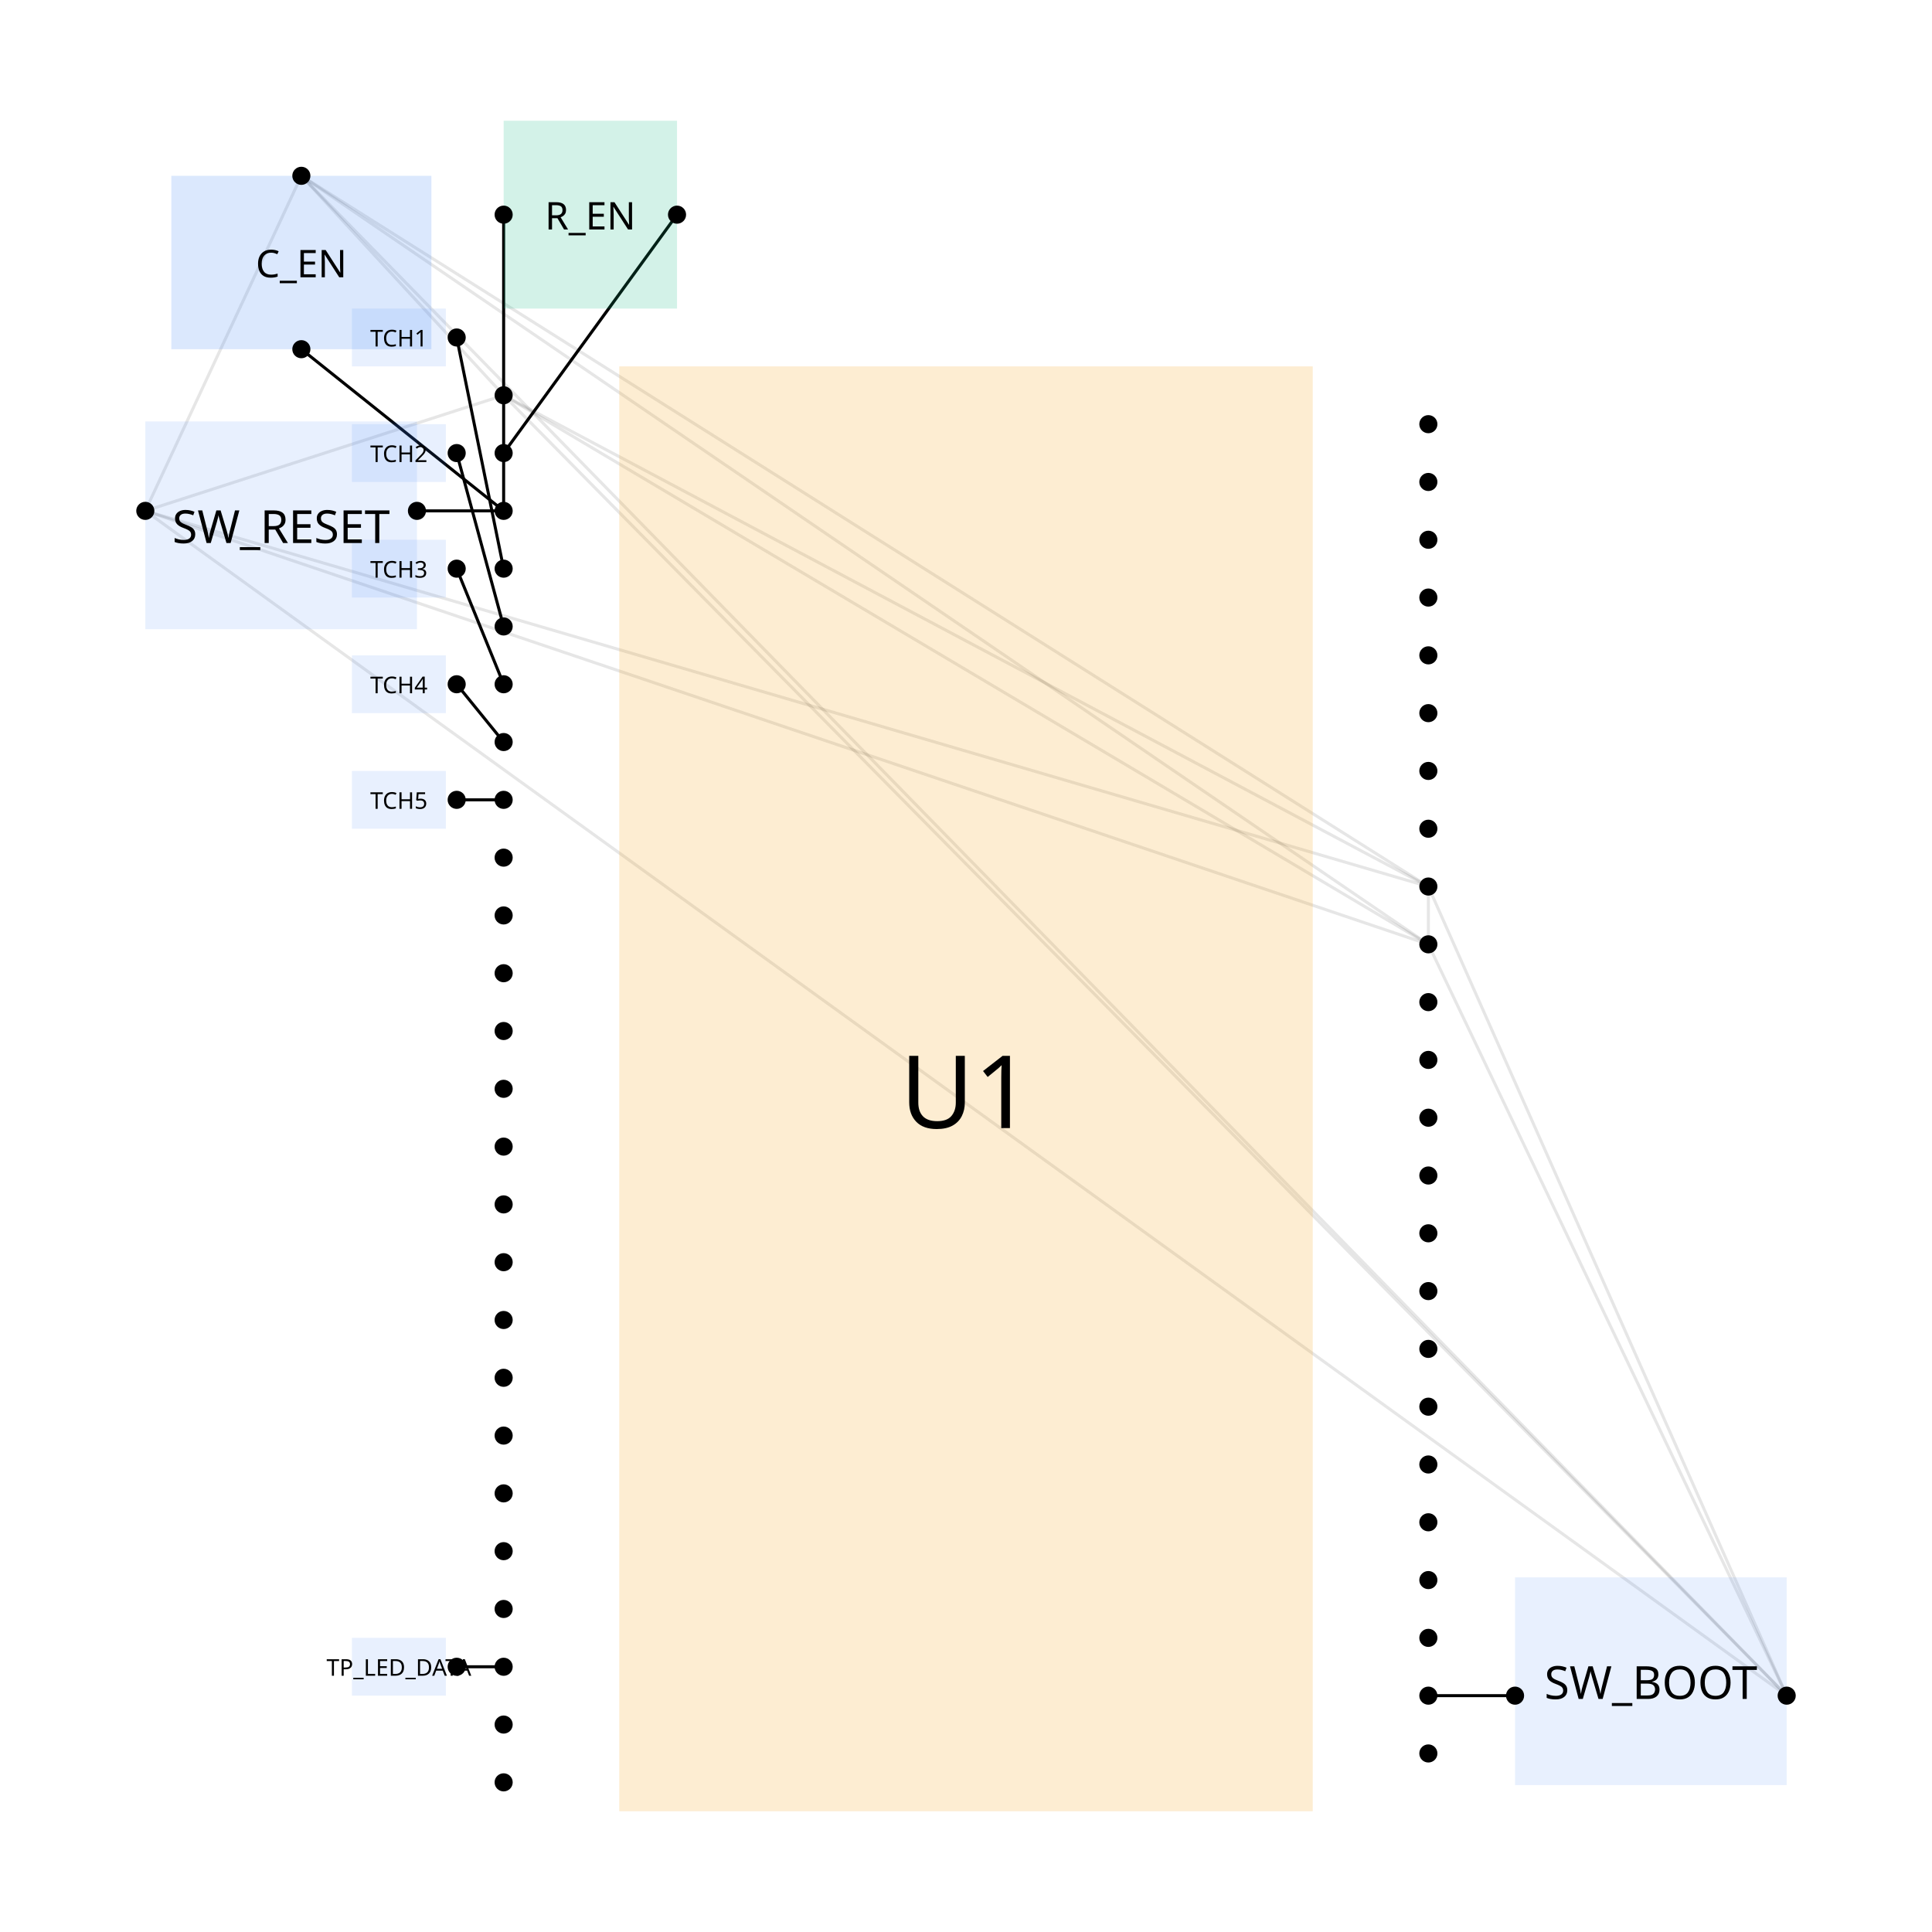
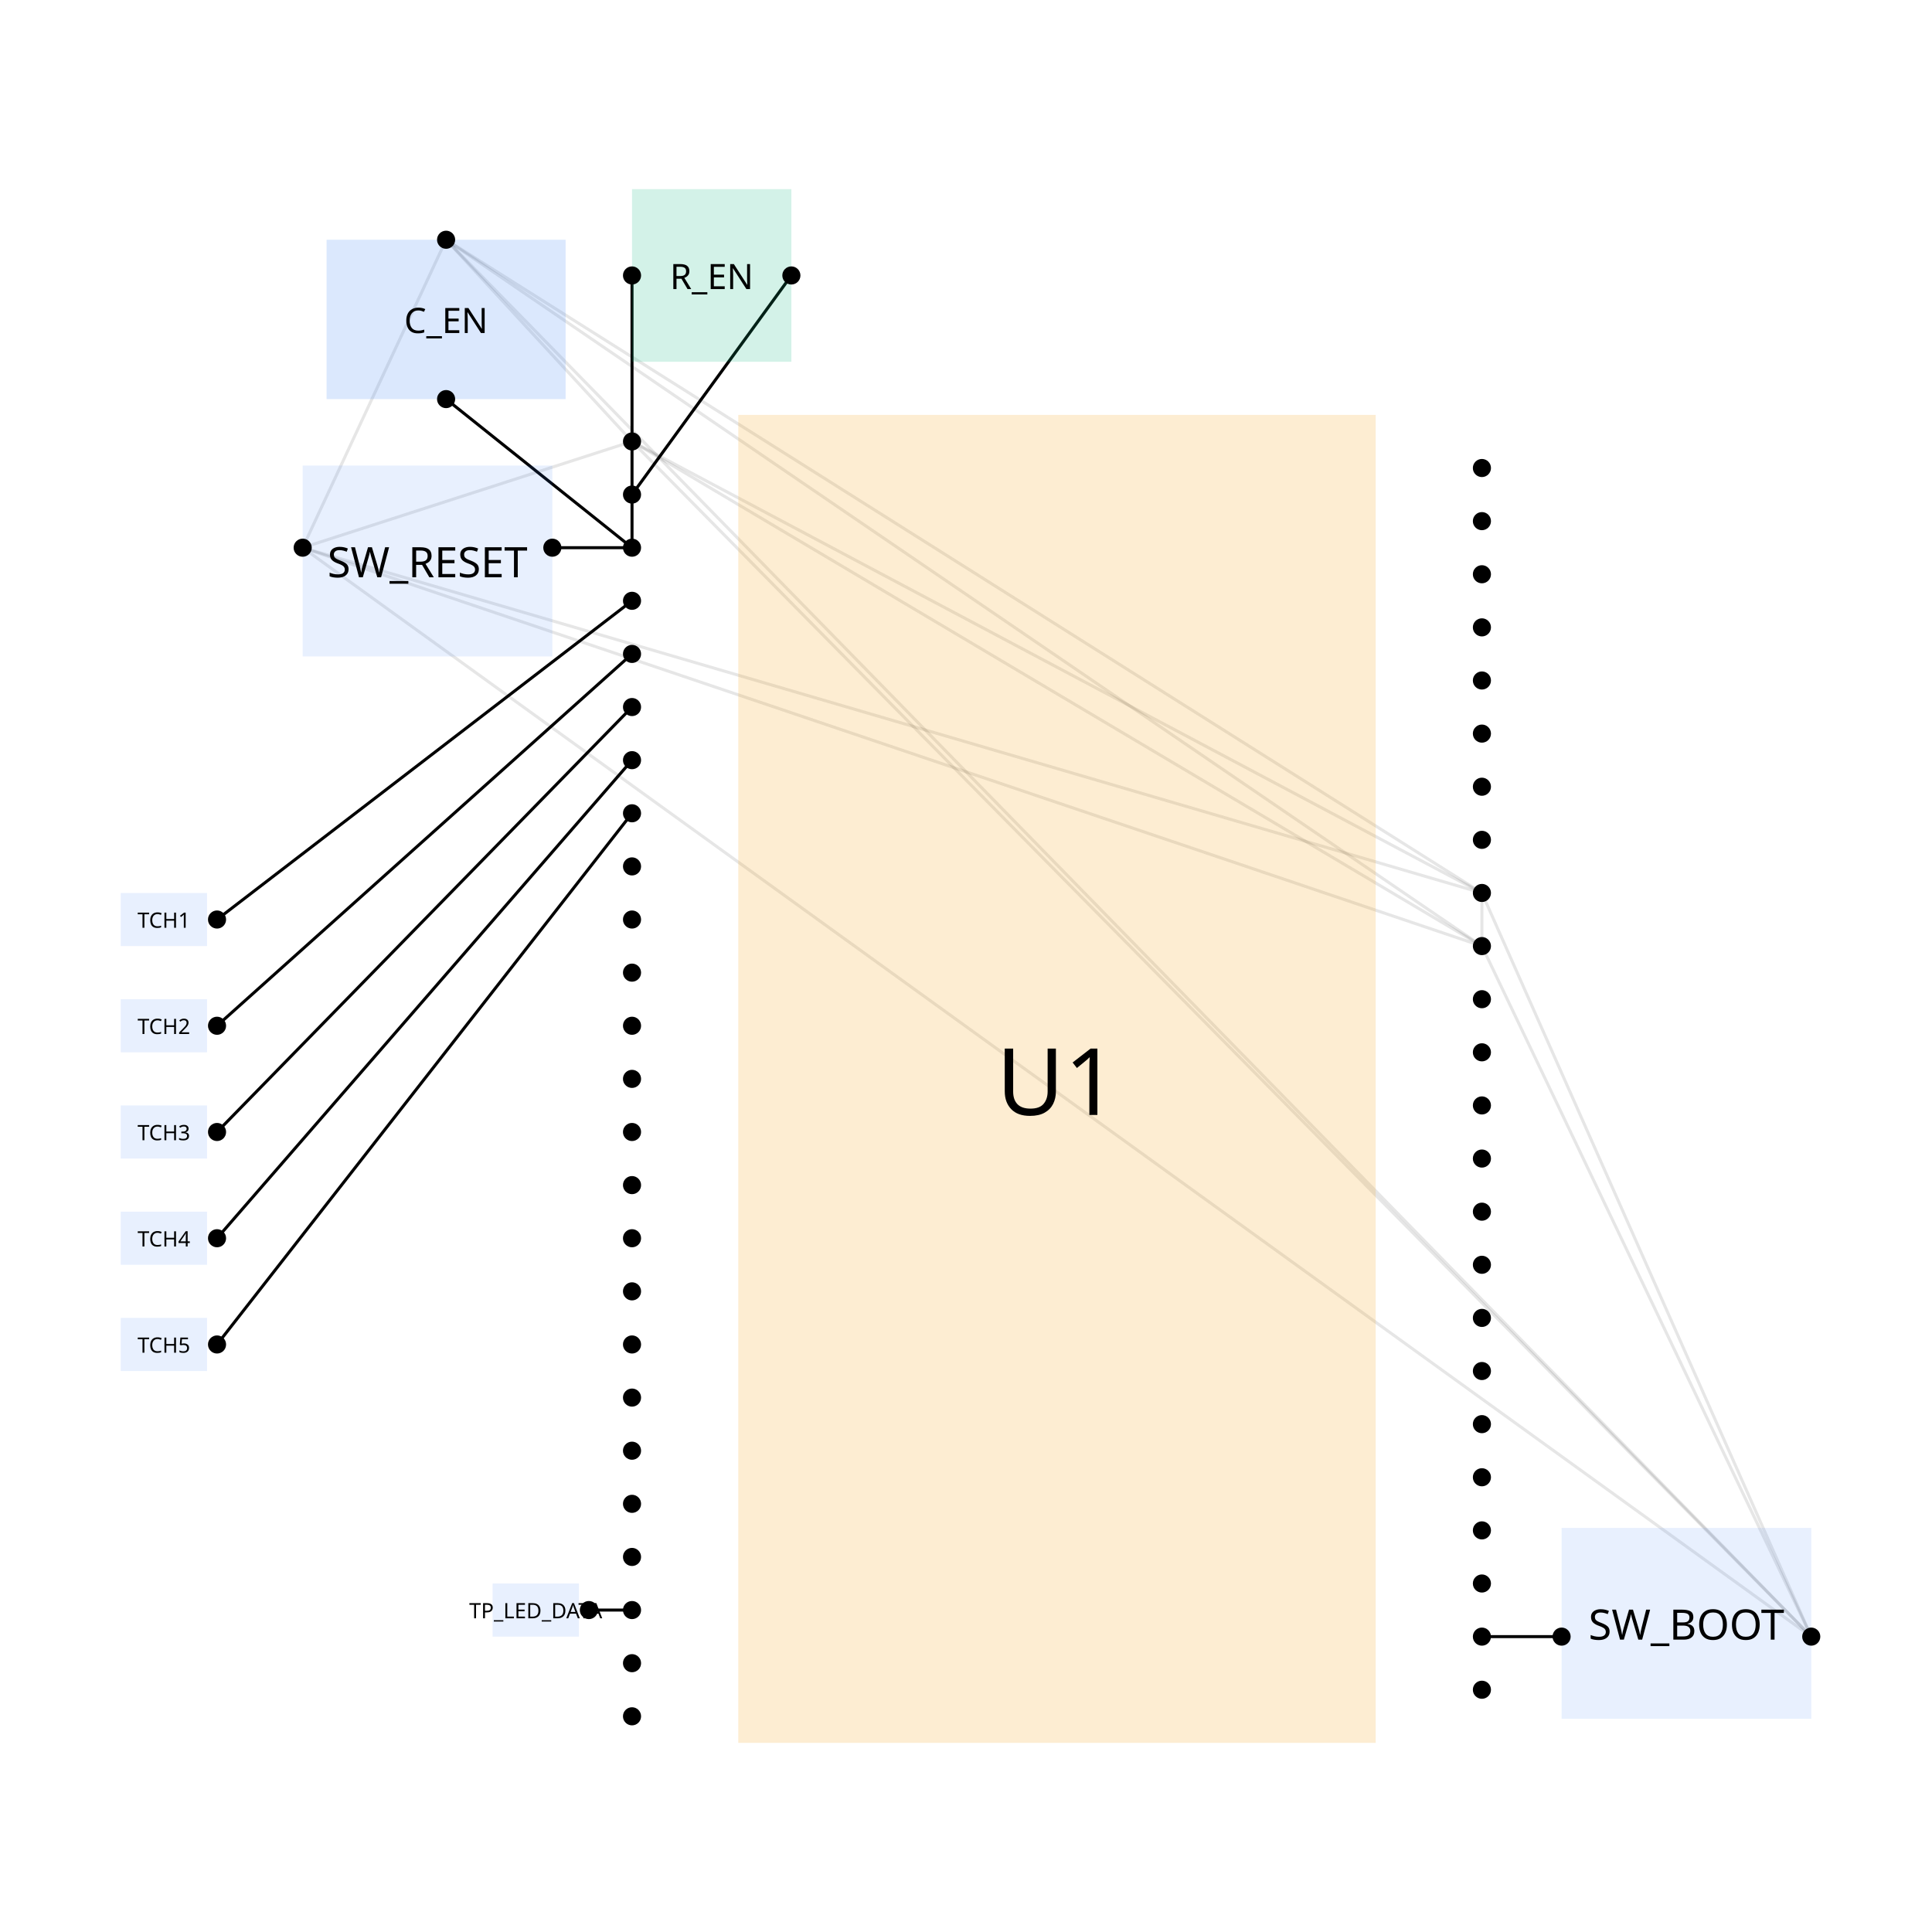
<svg xmlns="http://www.w3.org/2000/svg" width="640" height="640" viewBox="0 0 640 640">
  <rect width="100%" height="100%" fill="white" />
  <g>
-     <polyline data-points="-1.6,2.2000000000000006 -1.0000000000000009,3.0250000000000004" data-type="line" data-label="" points="166.838,150.085 224.274,71.111" fill="none" stroke="rgba(0,0,0,0.1)" stroke-width="1px" />
-   </g>
-   <g>
-     <polyline data-points="-1.6,2.400000000000001 1.6,0.49999999999999956" data-type="line" data-label="" points="166.838,130.94 473.162,312.821" fill="none" stroke="rgba(0,0,0,0.1)" stroke-width="1px" />
-   </g>
-   <g>
-     <polyline data-points="-1.6,2.400000000000001 1.6,0.6999999999999997" data-type="line" data-label="" points="166.838,130.94 473.162,293.675" fill="none" stroke="rgba(0,0,0,0.1)" stroke-width="1px" />
-   </g>
-   <g>
-     <polyline data-points="-1.6,2.400000000000001 -2.3000000000000003,3.15945535" data-type="line" data-label="" points="166.838,130.94 99.829,58.24" fill="none" stroke="rgba(0,0,0,0.1)" stroke-width="1px" />
-   </g>
-   <g>
-     <polyline data-points="-1.6,2.400000000000001 -2.8400000000000003,2.0000000000000013" data-type="line" data-label="" points="166.838,130.94 48.137,169.231" fill="none" stroke="rgba(0,0,0,0.1)" stroke-width="1px" />
-   </g>
-   <g>
-     <polyline data-points="-1.6,2.400000000000001 2.8400000000000003,-2.1000000000000005" data-type="line" data-label="" points="166.838,130.94 591.863,561.709" fill="none" stroke="rgba(0,0,0,0.1)" stroke-width="1px" />
-   </g>
-   <g>
-     <polyline data-points="1.6,0.49999999999999956 1.6,0.6999999999999997" data-type="line" data-label="" points="473.162,312.821 473.162,293.675" fill="none" stroke="rgba(0,0,0,0.1)" stroke-width="1px" />
-   </g>
-   <g>
-     <polyline data-points="1.6,0.49999999999999956 -2.3000000000000003,3.15945535" data-type="line" data-label="" points="473.162,312.821 99.829,58.24" fill="none" stroke="rgba(0,0,0,0.1)" stroke-width="1px" />
-   </g>
-   <g>
-     <polyline data-points="1.6,0.49999999999999956 -2.8400000000000003,2.0000000000000013" data-type="line" data-label="" points="473.162,312.821 48.137,169.231" fill="none" stroke="rgba(0,0,0,0.1)" stroke-width="1px" />
-   </g>
-   <g>
-     <polyline data-points="1.6,0.49999999999999956 2.8400000000000003,-2.1000000000000005" data-type="line" data-label="" points="473.162,312.821 591.863,561.709" fill="none" stroke="rgba(0,0,0,0.1)" stroke-width="1px" />
-   </g>
-   <g>
-     <polyline data-points="1.6,0.6999999999999997 -2.3000000000000003,3.15945535" data-type="line" data-label="" points="473.162,293.675 99.829,58.24" fill="none" stroke="rgba(0,0,0,0.1)" stroke-width="1px" />
-   </g>
-   <g>
-     <polyline data-points="1.6,0.6999999999999997 -2.8400000000000003,2.0000000000000013" data-type="line" data-label="" points="473.162,293.675 48.137,169.231" fill="none" stroke="rgba(0,0,0,0.1)" stroke-width="1px" />
-   </g>
-   <g>
-     <polyline data-points="1.6,0.6999999999999997 2.8400000000000003,-2.1000000000000005" data-type="line" data-label="" points="473.162,293.675 591.863,561.709" fill="none" stroke="rgba(0,0,0,0.1)" stroke-width="1px" />
-   </g>
-   <g>
-     <polyline data-points="-2.3000000000000003,3.15945535 -2.8400000000000003,2.0000000000000013" data-type="line" data-label="" points="99.829,58.24 48.137,169.231" fill="none" stroke="rgba(0,0,0,0.1)" stroke-width="1px" />
-   </g>
-   <g>
-     <polyline data-points="-2.3000000000000003,3.15945535 2.8400000000000003,-2.1000000000000005" data-type="line" data-label="" points="99.829,58.24 591.863,561.709" fill="none" stroke="rgba(0,0,0,0.1)" stroke-width="1px" />
-   </g>
-   <g>
-     <polyline data-points="-2.8400000000000003,2.0000000000000013 2.8400000000000003,-2.1000000000000005" data-type="line" data-label="" points="48.137,169.231 591.863,561.709" fill="none" stroke="rgba(0,0,0,0.1)" stroke-width="1px" />
-   </g>
-   <g>
-     <polyline data-points="-1.6,2.000000000000001 -1.6000000000000005,3.0250000000000004" data-type="line" data-label="" points="166.838,169.231 166.838,71.111" fill="none" stroke="black" stroke-width="1px" />
-   </g>
-   <g>
-     <polyline data-points="-1.6,2.000000000000001 -2.3000000000000003,2.5594553500000004" data-type="line" data-label="" points="166.838,169.231 99.829,115.676" fill="none" stroke="black" stroke-width="1px" />
-   </g>
-   <g>
-     <polyline data-points="-1.6,2.000000000000001 -1.9,2.000000000000001" data-type="line" data-label="" points="166.838,169.231 138.12,169.231" fill="none" stroke="black" stroke-width="1px" />
-   </g>
-   <g>
-     <polyline data-points="1.6,-2.1000000000000005 1.9,-2.1000000000000005" data-type="line" data-label="" points="473.162,561.709 501.88,561.709" fill="none" stroke="black" stroke-width="1px" />
-   </g>
-   <g>
-     <polyline data-points="-1.6,1.8000000000000007 -1.7625000000000002,2.600000000000002" data-type="line" data-label="" points="166.838,188.376 151.282,111.795" fill="none" stroke="black" stroke-width="1px" />
-   </g>
-   <g>
-     <polyline data-points="-1.6,1.6000000000000008 -1.7625000000000002,2.2000000000000015" data-type="line" data-label="" points="166.838,207.521 151.282,150.085" fill="none" stroke="black" stroke-width="1px" />
-   </g>
-   <g>
-     <polyline data-points="-1.6,1.4000000000000008 -1.7625,1.8000000000000012" data-type="line" data-label="" points="166.838,226.667 151.282,188.376" fill="none" stroke="black" stroke-width="1px" />
-   </g>
-   <g>
-     <polyline data-points="-1.6,1.2000000000000008 -1.7625,1.400000000000001" data-type="line" data-label="" points="166.838,245.812 151.282,226.667" fill="none" stroke="black" stroke-width="1px" />
-   </g>
-   <g>
-     <polyline data-points="-1.6,1.0000000000000009 -1.7625,1.0000000000000009" data-type="line" data-label="" points="166.838,264.957 151.282,264.957" fill="none" stroke="black" stroke-width="1px" />
-   </g>
-   <g>
-     <polyline data-points="-1.6,-2.0000000000000004 -1.7625,-2.0000000000000004" data-type="line" data-label="" points="166.838,552.137 151.282,552.137" fill="none" stroke="black" stroke-width="1px" />
-   </g>
-   <g>
-     <polyline data-points="-1.6,2.2000000000000006 -1.0000000000000009,3.0250000000000004" data-type="line" data-label="" points="166.838,150.085 224.274,71.111" fill="none" stroke="black" stroke-width="1px" />
-   </g>
-   <g>
-     <rect data-type="rect" data-label="U1" data-x="0" data-y="0" x="205.128" y="121.368" width="229.744" height="478.632" fill="rgba(245, 158, 11, 0.18)" stroke="none" stroke-width="0.01" />
-   </g>
-   <g>
-     <rect data-type="rect" data-label="R_EN" data-x="-1.3000000000000007" data-y="3.0250000000000004" x="166.838" y="40" width="57.436" height="62.222" fill="rgba(16, 185, 129, 0.18)" stroke="none" stroke-width="0.01" />
-   </g>
-   <g>
-     <rect data-type="rect" data-label="C_EN" data-x="-2.3000000000000003" data-y="2.85945535" x="56.752" y="58.24" width="86.154" height="57.436" fill="rgba(59, 130, 246, 0.18)" stroke="none" stroke-width="0.01" />
-   </g>
-   <g>
-     <rect data-type="rect" data-label="SW_RESET" data-x="-2.37" data-y="1.950000000000001" x="48.137" y="139.608" width="89.983" height="68.819" fill="rgba(59, 130, 246, 0.12)" stroke="none" stroke-width="0.01" />
-   </g>
-   <g>
-     <rect data-type="rect" data-label="SW_BOOT" data-x="2.37" data-y="-2.0500000000000007" x="501.88" y="522.514" width="89.983" height="68.819" fill="rgba(59, 130, 246, 0.12)" stroke="none" stroke-width="0.01" />
-   </g>
-   <g>
-     <rect data-type="rect" data-label="TP_LED_DATA" data-x="-1.9625000000000001" data-y="-2.0000000000000004" x="116.581" y="542.564" width="31.111" height="19.145" fill="rgba(59, 130, 246, 0.12)" stroke="none" stroke-width="0.01" />
-   </g>
-   <g>
-     <rect data-type="rect" data-label="TCH1" data-x="-1.9625000000000001" data-y="2.600000000000002" x="116.581" y="102.222" width="31.111" height="19.145" fill="rgba(59, 130, 246, 0.12)" stroke="none" stroke-width="0.01" />
-   </g>
-   <g>
-     <rect data-type="rect" data-label="TCH2" data-x="-1.9625000000000001" data-y="2.2000000000000015" x="116.581" y="140.513" width="31.111" height="19.145" fill="rgba(59, 130, 246, 0.12)" stroke="none" stroke-width="0.01" />
-   </g>
-   <g>
-     <rect data-type="rect" data-label="TCH3" data-x="-1.9625000000000001" data-y="1.8000000000000012" x="116.581" y="178.803" width="31.111" height="19.145" fill="rgba(59, 130, 246, 0.12)" stroke="none" stroke-width="0.01" />
-   </g>
-   <g>
-     <rect data-type="rect" data-label="TCH4" data-x="-1.9625000000000001" data-y="1.400000000000001" x="116.581" y="217.094" width="31.111" height="19.145" fill="rgba(59, 130, 246, 0.12)" stroke="none" stroke-width="0.01" />
-   </g>
-   <g>
-     <rect data-type="rect" data-label="TCH5" data-x="-1.9625000000000001" data-y="1.0000000000000009" x="116.581" y="255.385" width="31.111" height="19.145" fill="rgba(59, 130, 246, 0.12)" stroke="none" stroke-width="0.01" />
-   </g>
-   <text data-type="text" data-label="U1" data-x="0" data-y="0" x="320" y="360.684" fill="black" font-size="33.504" font-family="sans-serif" text-anchor="middle" dominant-baseline="central">U1</text>
-   <text data-type="text" data-label="R_EN" data-x="-1.3000000000000007" data-y="3.0250000000000004" x="195.556" y="71.111" fill="black" font-size="12.636" font-family="sans-serif" text-anchor="middle" dominant-baseline="central">R_EN</text>
-   <text data-type="text" data-label="C_EN" data-x="-2.3000000000000003" data-y="2.85945535" x="99.829" y="86.958" fill="black" font-size="12.636" font-family="sans-serif" text-anchor="middle" dominant-baseline="central">C_EN</text>
-   <text data-type="text" data-label="SW_RESET" data-x="-2.37" data-y="1.950000000000001" x="93.128" y="174.017" fill="black" font-size="15.14" font-family="sans-serif" text-anchor="middle" dominant-baseline="central">SW_RESET</text>
-   <text data-type="text" data-label="SW_BOOT" data-x="2.37" data-y="-2.0500000000000007" x="546.872" y="556.923" fill="black" font-size="15.14" font-family="sans-serif" text-anchor="middle" dominant-baseline="central">SW_BOOT</text>
-   <text data-type="text" data-label="TP_LED_DATA" data-x="-1.9625000000000001" data-y="-2.0000000000000004" x="132.137" y="552.137" fill="black" font-size="7.658" font-family="sans-serif" text-anchor="middle" dominant-baseline="central">TP_LED_DATA</text>
-   <text data-type="text" data-label="TCH1" data-x="-1.9625000000000001" data-y="2.600000000000002" x="132.137" y="111.795" fill="black" font-size="7.658" font-family="sans-serif" text-anchor="middle" dominant-baseline="central">TCH1</text>
-   <text data-type="text" data-label="TCH2" data-x="-1.9625000000000001" data-y="2.2000000000000015" x="132.137" y="150.085" fill="black" font-size="7.658" font-family="sans-serif" text-anchor="middle" dominant-baseline="central">TCH2</text>
-   <text data-type="text" data-label="TCH3" data-x="-1.9625000000000001" data-y="1.8000000000000012" x="132.137" y="188.376" fill="black" font-size="7.658" font-family="sans-serif" text-anchor="middle" dominant-baseline="central">TCH3</text>
-   <text data-type="text" data-label="TCH4" data-x="-1.9625000000000001" data-y="1.400000000000001" x="132.137" y="226.667" fill="black" font-size="7.658" font-family="sans-serif" text-anchor="middle" dominant-baseline="central">TCH4</text>
-   <text data-type="text" data-label="TCH5" data-x="-1.9625000000000001" data-y="1.0000000000000009" x="132.137" y="264.957" fill="black" font-size="7.658" font-family="sans-serif" text-anchor="middle" dominant-baseline="central">TCH5</text>
-   <g>
-     <circle data-type="point" data-label="source_port_0 (source_net_1)" data-x="-1.6" data-y="2.400000000000001" cx="166.838" cy="130.94" r="3" fill="black" />
-   </g>
-   <g>
-     <circle data-type="point" data-label="source_port_1 (source_net_0)" data-x="-1.6" data-y="2.2000000000000006" cx="166.838" cy="150.085" r="3" fill="black" />
-   </g>
-   <g>
-     <circle data-type="point" data-label="source_port_2" data-x="-1.6" data-y="2.000000000000001" cx="166.838" cy="169.231" r="3" fill="black" />
-   </g>
-   <g>
-     <circle data-type="point" data-label="source_port_3" data-x="-1.6" data-y="1.8000000000000007" cx="166.838" cy="188.376" r="3" fill="black" />
-   </g>
-   <g>
-     <circle data-type="point" data-label="source_port_4" data-x="-1.6" data-y="1.6000000000000008" cx="166.838" cy="207.521" r="3" fill="black" />
-   </g>
-   <g>
-     <circle data-type="point" data-label="source_port_5" data-x="-1.6" data-y="1.4000000000000008" cx="166.838" cy="226.667" r="3" fill="black" />
-   </g>
-   <g>
-     <circle data-type="point" data-label="source_port_6" data-x="-1.6" data-y="1.2000000000000008" cx="166.838" cy="245.812" r="3" fill="black" />
-   </g>
-   <g>
-     <circle data-type="point" data-label="source_port_7" data-x="-1.6" data-y="1.0000000000000009" cx="166.838" cy="264.957" r="3" fill="black" />
-   </g>
-   <g>
-     <circle data-type="point" data-label="source_port_8" data-x="-1.6" data-y="0.8000000000000009" cx="166.838" cy="284.103" r="3" fill="black" />
-   </g>
-   <g>
-     <circle data-type="point" data-label="source_port_9" data-x="-1.6" data-y="0.600000000000001" cx="166.838" cy="303.248" r="3" fill="black" />
-   </g>
-   <g>
-     <circle data-type="point" data-label="source_port_10" data-x="-1.6" data-y="0.400000000000001" cx="166.838" cy="322.393" r="3" fill="black" />
-   </g>
-   <g>
-     <circle data-type="point" data-label="source_port_11" data-x="-1.6" data-y="0.20000000000000107" cx="166.838" cy="341.538" r="3" fill="black" />
-   </g>
-   <g>
-     <circle data-type="point" data-label="source_port_12" data-x="-1.6" data-y="8.881784197001252e-16" cx="166.838" cy="360.684" r="3" fill="black" />
-   </g>
-   <g>
-     <circle data-type="point" data-label="source_port_13" data-x="-1.6" data-y="-0.1999999999999993" cx="166.838" cy="379.829" r="3" fill="black" />
-   </g>
-   <g>
-     <circle data-type="point" data-label="source_port_14" data-x="-1.6" data-y="-0.39999999999999947" cx="166.838" cy="398.974" r="3" fill="black" />
-   </g>
-   <g>
-     <circle data-type="point" data-label="source_port_15" data-x="-1.6" data-y="-0.5999999999999996" cx="166.838" cy="418.12" r="3" fill="black" />
-   </g>
-   <g>
-     <circle data-type="point" data-label="source_port_16" data-x="-1.6" data-y="-0.7999999999999998" cx="166.838" cy="437.265" r="3" fill="black" />
-   </g>
-   <g>
-     <circle data-type="point" data-label="source_port_17" data-x="-1.6" data-y="-1" cx="166.838" cy="456.41" r="3" fill="black" />
-   </g>
-   <g>
-     <circle data-type="point" data-label="source_port_18" data-x="-1.6" data-y="-1.2000000000000002" cx="166.838" cy="475.556" r="3" fill="black" />
-   </g>
-   <g>
-     <circle data-type="point" data-label="source_port_19" data-x="-1.6" data-y="-1.4000000000000004" cx="166.838" cy="494.701" r="3" fill="black" />
-   </g>
-   <g>
-     <circle data-type="point" data-label="source_port_20" data-x="-1.6" data-y="-1.6" cx="166.838" cy="513.846" r="3" fill="black" />
-   </g>
-   <g>
-     <circle data-type="point" data-label="source_port_21" data-x="-1.6" data-y="-1.8000000000000003" cx="166.838" cy="532.991" r="3" fill="black" />
-   </g>
-   <g>
-     <circle data-type="point" data-label="source_port_22" data-x="-1.6" data-y="-2.0000000000000004" cx="166.838" cy="552.137" r="3" fill="black" />
-   </g>
-   <g>
-     <circle data-type="point" data-label="source_port_23" data-x="-1.6" data-y="-2.2000000000000006" cx="166.838" cy="571.282" r="3" fill="black" />
-   </g>
-   <g>
-     <circle data-type="point" data-label="source_port_24" data-x="-1.6" data-y="-2.400000000000001" cx="166.838" cy="590.427" r="3" fill="black" />
-   </g>
-   <g>
-     <circle data-type="point" data-label="source_port_25" data-x="1.6" data-y="-2.3000000000000007" cx="473.162" cy="580.855" r="3" fill="black" />
-   </g>
-   <g>
-     <circle data-type="point" data-label="source_port_26" data-x="1.6" data-y="-2.1000000000000005" cx="473.162" cy="561.709" r="3" fill="black" />
-   </g>
-   <g>
-     <circle data-type="point" data-label="source_port_27" data-x="1.6" data-y="-1.9000000000000008" cx="473.162" cy="542.564" r="3" fill="black" />
-   </g>
-   <g>
-     <circle data-type="point" data-label="source_port_28" data-x="1.6" data-y="-1.7000000000000006" cx="473.162" cy="523.419" r="3" fill="black" />
-   </g>
-   <g>
-     <circle data-type="point" data-label="source_port_29" data-x="1.6" data-y="-1.5000000000000007" cx="473.162" cy="504.274" r="3" fill="black" />
-   </g>
-   <g>
-     <circle data-type="point" data-label="source_port_30" data-x="1.6" data-y="-1.3000000000000007" cx="473.162" cy="485.128" r="3" fill="black" />
-   </g>
-   <g>
-     <circle data-type="point" data-label="source_port_31" data-x="1.6" data-y="-1.1000000000000008" cx="473.162" cy="465.983" r="3" fill="black" />
-   </g>
-   <g>
-     <circle data-type="point" data-label="source_port_32" data-x="1.6" data-y="-0.9000000000000008" cx="473.162" cy="446.838" r="3" fill="black" />
-   </g>
-   <g>
-     <circle data-type="point" data-label="source_port_33" data-x="1.6" data-y="-0.7000000000000008" cx="473.162" cy="427.692" r="3" fill="black" />
-   </g>
-   <g>
-     <circle data-type="point" data-label="source_port_34" data-x="1.6" data-y="-0.5000000000000009" cx="473.162" cy="408.547" r="3" fill="black" />
-   </g>
-   <g>
-     <circle data-type="point" data-label="source_port_35" data-x="1.6" data-y="-0.30000000000000093" cx="473.162" cy="389.402" r="3" fill="black" />
-   </g>
-   <g>
-     <circle data-type="point" data-label="source_port_36" data-x="1.6" data-y="-0.10000000000000098" cx="473.162" cy="370.256" r="3" fill="black" />
-   </g>
-   <g>
-     <circle data-type="point" data-label="source_port_37" data-x="1.6" data-y="0.0999999999999992" cx="473.162" cy="351.111" r="3" fill="black" />
-   </g>
-   <g>
-     <circle data-type="point" data-label="source_port_38" data-x="1.6" data-y="0.2999999999999994" cx="473.162" cy="331.966" r="3" fill="black" />
-   </g>
-   <g>
-     <circle data-type="point" data-label="source_port_39 (source_net_1)" data-x="1.6" data-y="0.49999999999999956" cx="473.162" cy="312.821" r="3" fill="black" />
-   </g>
-   <g>
-     <circle data-type="point" data-label="source_port_40 (source_net_1)" data-x="1.6" data-y="0.6999999999999997" cx="473.162" cy="293.675" r="3" fill="black" />
-   </g>
-   <g>
-     <circle data-type="point" data-label="source_port_41" data-x="1.6" data-y="0.8999999999999999" cx="473.162" cy="274.53" r="3" fill="black" />
-   </g>
-   <g>
-     <circle data-type="point" data-label="source_port_42" data-x="1.6" data-y="1.1" cx="473.162" cy="255.385" r="3" fill="black" />
-   </g>
-   <g>
-     <circle data-type="point" data-label="source_port_43" data-x="1.6" data-y="1.3000000000000003" cx="473.162" cy="236.239" r="3" fill="black" />
-   </g>
-   <g>
-     <circle data-type="point" data-label="source_port_44" data-x="1.6" data-y="1.5000000000000004" cx="473.162" cy="217.094" r="3" fill="black" />
-   </g>
-   <g>
-     <circle data-type="point" data-label="source_port_45" data-x="1.6" data-y="1.7000000000000002" cx="473.162" cy="197.949" r="3" fill="black" />
-   </g>
-   <g>
-     <circle data-type="point" data-label="source_port_46" data-x="1.6" data-y="1.9000000000000004" cx="473.162" cy="178.803" r="3" fill="black" />
-   </g>
-   <g>
-     <circle data-type="point" data-label="source_port_47" data-x="1.6" data-y="2.1000000000000005" cx="473.162" cy="159.658" r="3" fill="black" />
-   </g>
-   <g>
-     <circle data-type="point" data-label="source_port_48" data-x="1.6" data-y="2.3000000000000007" cx="473.162" cy="140.513" r="3" fill="black" />
-   </g>
-   <g>
-     <circle data-type="point" data-label="source_port_49" data-x="-1.6000000000000005" data-y="3.0250000000000004" cx="166.838" cy="71.111" r="3" fill="black" />
-   </g>
-   <g>
-     <circle data-type="point" data-label="source_port_50 (source_net_0)" data-x="-1.0000000000000009" data-y="3.0250000000000004" cx="224.274" cy="71.111" r="3" fill="black" />
-   </g>
-   <g>
-     <circle data-type="point" data-label="source_port_51" data-x="-2.3000000000000003" data-y="2.5594553500000004" cx="99.829" cy="115.676" r="3" fill="black" />
-   </g>
-   <g>
-     <circle data-type="point" data-label="source_port_52 (source_net_1)" data-x="-2.3000000000000003" data-y="3.15945535" cx="99.829" cy="58.24" r="3" fill="black" />
-   </g>
-   <g>
-     <circle data-type="point" data-label="source_port_53" data-x="-1.9" data-y="2.000000000000001" cx="138.12" cy="169.231" r="3" fill="black" />
-   </g>
-   <g>
-     <circle data-type="point" data-label="source_port_54 (source_net_1)" data-x="-2.8400000000000003" data-y="2.0000000000000013" cx="48.137" cy="169.231" r="3" fill="black" />
-   </g>
-   <g>
-     <circle data-type="point" data-label="source_port_57" data-x="1.9" data-y="-2.1000000000000005" cx="501.88" cy="561.709" r="3" fill="black" />
-   </g>
-   <g>
-     <circle data-type="point" data-label="source_port_58 (source_net_1)" data-x="2.8400000000000003" data-y="-2.1000000000000005" cx="591.863" cy="561.709" r="3" fill="black" />
-   </g>
-   <g>
-     <circle data-type="point" data-label="source_port_61" data-x="-1.7625" data-y="-2.0000000000000004" cx="151.282" cy="552.137" r="3" fill="black" />
-   </g>
-   <g>
-     <circle data-type="point" data-label="source_port_62" data-x="-1.7625000000000002" data-y="2.600000000000002" cx="151.282" cy="111.795" r="3" fill="black" />
-   </g>
-   <g>
-     <circle data-type="point" data-label="source_port_63" data-x="-1.7625000000000002" data-y="2.2000000000000015" cx="151.282" cy="150.085" r="3" fill="black" />
-   </g>
-   <g>
-     <circle data-type="point" data-label="source_port_64" data-x="-1.7625" data-y="1.8000000000000012" cx="151.282" cy="188.376" r="3" fill="black" />
-   </g>
-   <g>
-     <circle data-type="point" data-label="source_port_65" data-x="-1.7625" data-y="1.400000000000001" cx="151.282" cy="226.667" r="3" fill="black" />
-   </g>
-   <g>
-     <circle data-type="point" data-label="source_port_66" data-x="-1.7625" data-y="1.0000000000000009" cx="151.282" cy="264.957" r="3" fill="black" />
+     <polyline data-points="-1.6,2.2000000000000006 -1.0000000000000009,3.0250000000000004" data-type="line" data-label="" points="209.364,163.833 262.152,91.249" fill="none" stroke="rgba(0,0,0,0.1)" stroke-width="1px" />
+   </g>
+   <g>
+     <polyline data-points="-1.6,2.400000000000001 1.6,0.49999999999999956" data-type="line" data-label="" points="209.364,146.237 490.903,313.401" fill="none" stroke="rgba(0,0,0,0.1)" stroke-width="1px" />
+   </g>
+   <g>
+     <polyline data-points="-1.6,2.400000000000001 1.6,0.6999999999999997" data-type="line" data-label="" points="209.364,146.237 490.903,295.805" fill="none" stroke="rgba(0,0,0,0.1)" stroke-width="1px" />
+   </g>
+   <g>
+     <polyline data-points="-1.6,2.400000000000001 -2.3000000000000003,3.15945535" data-type="line" data-label="" points="209.364,146.237 147.777,79.419" fill="none" stroke="rgba(0,0,0,0.1)" stroke-width="1px" />
+   </g>
+   <g>
+     <polyline data-points="-1.6,2.400000000000001 -2.8400000000000003,2.0000000000000013" data-type="line" data-label="" points="209.364,146.237 100.267,181.43" fill="none" stroke="rgba(0,0,0,0.1)" stroke-width="1px" />
+   </g>
+   <g>
+     <polyline data-points="-1.6,2.400000000000001 2.8400000000000003,-2.1000000000000005" data-type="line" data-label="" points="209.364,146.237 600,542.152" fill="none" stroke="rgba(0,0,0,0.1)" stroke-width="1px" />
+   </g>
+   <g>
+     <polyline data-points="1.6,0.49999999999999956 1.6,0.6999999999999997" data-type="line" data-label="" points="490.903,313.401 490.903,295.805" fill="none" stroke="rgba(0,0,0,0.1)" stroke-width="1px" />
+   </g>
+   <g>
+     <polyline data-points="1.6,0.49999999999999956 -2.3000000000000003,3.15945535" data-type="line" data-label="" points="490.903,313.401 147.777,79.419" fill="none" stroke="rgba(0,0,0,0.1)" stroke-width="1px" />
+   </g>
+   <g>
+     <polyline data-points="1.6,0.49999999999999956 -2.8400000000000003,2.0000000000000013" data-type="line" data-label="" points="490.903,313.401 100.267,181.43" fill="none" stroke="rgba(0,0,0,0.1)" stroke-width="1px" />
+   </g>
+   <g>
+     <polyline data-points="1.6,0.49999999999999956 2.8400000000000003,-2.1000000000000005" data-type="line" data-label="" points="490.903,313.401 600,542.152" fill="none" stroke="rgba(0,0,0,0.1)" stroke-width="1px" />
+   </g>
+   <g>
+     <polyline data-points="1.6,0.6999999999999997 -2.3000000000000003,3.15945535" data-type="line" data-label="" points="490.903,295.805 147.777,79.419" fill="none" stroke="rgba(0,0,0,0.1)" stroke-width="1px" />
+   </g>
+   <g>
+     <polyline data-points="1.6,0.6999999999999997 -2.8400000000000003,2.0000000000000013" data-type="line" data-label="" points="490.903,295.805 100.267,181.43" fill="none" stroke="rgba(0,0,0,0.1)" stroke-width="1px" />
+   </g>
+   <g>
+     <polyline data-points="1.6,0.6999999999999997 2.8400000000000003,-2.1000000000000005" data-type="line" data-label="" points="490.903,295.805 600,542.152" fill="none" stroke="rgba(0,0,0,0.1)" stroke-width="1px" />
+   </g>
+   <g>
+     <polyline data-points="-2.3000000000000003,3.15945535 -2.8400000000000003,2.0000000000000013" data-type="line" data-label="" points="147.777,79.419 100.267,181.43" fill="none" stroke="rgba(0,0,0,0.1)" stroke-width="1px" />
+   </g>
+   <g>
+     <polyline data-points="-2.3000000000000003,3.15945535 2.8400000000000003,-2.1000000000000005" data-type="line" data-label="" points="147.777,79.419 600,542.152" fill="none" stroke="rgba(0,0,0,0.1)" stroke-width="1px" />
+   </g>
+   <g>
+     <polyline data-points="-2.8400000000000003,2.0000000000000013 2.8400000000000003,-2.1000000000000005" data-type="line" data-label="" points="100.267,181.43 600,542.152" fill="none" stroke="rgba(0,0,0,0.1)" stroke-width="1px" />
+   </g>
+   <g>
+     <polyline data-points="-1.6,2.000000000000001 -1.6000000000000005,3.0250000000000004" data-type="line" data-label="" points="209.364,181.43 209.364,91.249" fill="none" stroke="black" stroke-width="1px" />
+   </g>
+   <g>
+     <polyline data-points="-1.6,2.000000000000001 -2.3000000000000003,2.5594553500000004" data-type="line" data-label="" points="209.364,181.43 147.777,132.208" fill="none" stroke="black" stroke-width="1px" />
+   </g>
+   <g>
+     <polyline data-points="-1.6,2.000000000000001 -1.9,2.000000000000001" data-type="line" data-label="" points="209.364,181.43 182.969,181.43" fill="none" stroke="black" stroke-width="1px" />
+   </g>
+   <g>
+     <polyline data-points="1.6,-2.1000000000000005 1.9,-2.1000000000000005" data-type="line" data-label="" points="490.903,542.152 517.298,542.152" fill="none" stroke="black" stroke-width="1px" />
+   </g>
+   <g>
+     <polyline data-points="-1.6,1.8000000000000007 -3.162500000000001,0.6000000000000019" data-type="line" data-label="" points="209.364,199.026 71.893,304.603" fill="none" stroke="black" stroke-width="1px" />
+   </g>
+   <g>
+     <polyline data-points="-1.6,1.6000000000000008 -3.1625000000000014,0.20000000000000148" data-type="line" data-label="" points="209.364,216.622 71.893,339.796" fill="none" stroke="black" stroke-width="1px" />
+   </g>
+   <g>
+     <polyline data-points="-1.6,1.4000000000000008 -3.162500000000001,-0.19999999999999887" data-type="line" data-label="" points="209.364,234.218 71.893,374.988" fill="none" stroke="black" stroke-width="1px" />
+   </g>
+   <g>
+     <polyline data-points="-1.6,1.2000000000000008 -3.162500000000001,-0.599999999999999" data-type="line" data-label="" points="209.364,251.815 71.893,410.181" fill="none" stroke="black" stroke-width="1px" />
+   </g>
+   <g>
+     <polyline data-points="-1.6,1.0000000000000009 -3.162500000000001,-0.9999999999999991" data-type="line" data-label="" points="209.364,269.411 71.893,445.373" fill="none" stroke="black" stroke-width="1px" />
+   </g>
+   <g>
+     <polyline data-points="-1.6,-2.0000000000000004 -1.7625,-2.0000000000000004" data-type="line" data-label="" points="209.364,533.354 195.067,533.354" fill="none" stroke="black" stroke-width="1px" />
+   </g>
+   <g>
+     <polyline data-points="-1.6,2.2000000000000006 -1.0000000000000009,3.0250000000000004" data-type="line" data-label="" points="209.364,163.833 262.152,91.249" fill="none" stroke="black" stroke-width="1px" />
+   </g>
+   <g>
+     <rect data-type="rect" data-label="U1" data-x="0" data-y="0" x="244.556" y="137.439" width="211.155" height="439.906" fill="rgba(245, 158, 11, 0.18)" stroke="none" stroke-width="0.011" />
+   </g>
+   <g>
+     <rect data-type="rect" data-label="R_EN" data-x="-1.3000000000000007" data-y="3.0250000000000004" x="209.364" y="62.655" width="52.789" height="57.188" fill="rgba(16, 185, 129, 0.18)" stroke="none" stroke-width="0.011" />
+   </g>
+   <g>
+     <rect data-type="rect" data-label="C_EN" data-x="-2.3000000000000003" data-y="2.85945535" x="108.185" y="79.419" width="79.183" height="52.789" fill="rgba(59, 130, 246, 0.18)" stroke="none" stroke-width="0.011" />
+   </g>
+   <g>
+     <rect data-type="rect" data-label="SW_RESET" data-x="-2.37" data-y="1.950000000000001" x="100.267" y="154.203" width="82.702" height="63.251" fill="rgba(59, 130, 246, 0.12)" stroke="none" stroke-width="0.011" />
+   </g>
+   <g>
+     <rect data-type="rect" data-label="SW_BOOT" data-x="2.37" data-y="-2.0500000000000007" x="517.298" y="506.128" width="82.702" height="63.251" fill="rgba(59, 130, 246, 0.12)" stroke="none" stroke-width="0.011" />
+   </g>
+   <g>
+     <rect data-type="rect" data-label="TP_LED_DATA" data-x="-1.9625000000000001" data-y="-2.0000000000000004" x="163.174" y="524.556" width="28.594" height="17.596" fill="rgba(59, 130, 246, 0.12)" stroke="none" stroke-width="0.011" />
+   </g>
+   <g>
+     <rect data-type="rect" data-label="TCH1" data-x="-3.362500000000001" data-y="0.6000000000000019" x="40" y="295.805" width="28.594" height="17.596" fill="rgba(59, 130, 246, 0.12)" stroke="none" stroke-width="0.011" />
+   </g>
+   <g>
+     <rect data-type="rect" data-label="TCH2" data-x="-3.362500000000001" data-y="0.2000000000000015" x="40" y="330.998" width="28.594" height="17.596" fill="rgba(59, 130, 246, 0.12)" stroke="none" stroke-width="0.011" />
+   </g>
+   <g>
+     <rect data-type="rect" data-label="TCH3" data-x="-3.362500000000001" data-y="-0.19999999999999885" x="40" y="366.19" width="28.594" height="17.596" fill="rgba(59, 130, 246, 0.12)" stroke="none" stroke-width="0.011" />
+   </g>
+   <g>
+     <rect data-type="rect" data-label="TCH4" data-x="-3.362500000000001" data-y="-0.599999999999999" x="40" y="401.383" width="28.594" height="17.596" fill="rgba(59, 130, 246, 0.12)" stroke="none" stroke-width="0.011" />
+   </g>
+   <g>
+     <rect data-type="rect" data-label="TCH5" data-x="-3.362500000000001" data-y="-0.9999999999999991" x="40" y="436.575" width="28.594" height="17.596" fill="rgba(59, 130, 246, 0.12)" stroke="none" stroke-width="0.011" />
+   </g>
+   <text data-type="text" data-label="U1" data-x="0" data-y="0" x="350.134" y="357.392" fill="black" font-size="30.793" font-family="sans-serif" text-anchor="middle" dominant-baseline="central">U1</text>
+   <text data-type="text" data-label="R_EN" data-x="-1.3000000000000007" data-y="3.0250000000000004" x="235.758" y="91.249" fill="black" font-size="11.614" font-family="sans-serif" text-anchor="middle" dominant-baseline="central">R_EN</text>
+   <text data-type="text" data-label="C_EN" data-x="-2.3000000000000003" data-y="2.85945535" x="147.777" y="105.814" fill="black" font-size="11.614" font-family="sans-serif" text-anchor="middle" dominant-baseline="central">C_EN</text>
+   <text data-type="text" data-label="SW_RESET" data-x="-2.37" data-y="1.950000000000001" x="141.618" y="185.829" fill="black" font-size="13.915" font-family="sans-serif" text-anchor="middle" dominant-baseline="central">SW_RESET</text>
+   <text data-type="text" data-label="SW_BOOT" data-x="2.37" data-y="-2.0500000000000007" x="558.649" y="537.753" fill="black" font-size="13.915" font-family="sans-serif" text-anchor="middle" dominant-baseline="central">SW_BOOT</text>
+   <text data-type="text" data-label="TP_LED_DATA" data-x="-1.9625000000000001" data-y="-2.0000000000000004" x="177.471" y="533.354" fill="black" font-size="7.038" font-family="sans-serif" text-anchor="middle" dominant-baseline="central">TP_LED_DATA</text>
+   <text data-type="text" data-label="TCH1" data-x="-3.362500000000001" data-y="0.6000000000000019" x="54.297" y="304.603" fill="black" font-size="7.038" font-family="sans-serif" text-anchor="middle" dominant-baseline="central">TCH1</text>
+   <text data-type="text" data-label="TCH2" data-x="-3.362500000000001" data-y="0.2000000000000015" x="54.297" y="339.796" fill="black" font-size="7.038" font-family="sans-serif" text-anchor="middle" dominant-baseline="central">TCH2</text>
+   <text data-type="text" data-label="TCH3" data-x="-3.362500000000001" data-y="-0.19999999999999885" x="54.297" y="374.988" fill="black" font-size="7.038" font-family="sans-serif" text-anchor="middle" dominant-baseline="central">TCH3</text>
+   <text data-type="text" data-label="TCH4" data-x="-3.362500000000001" data-y="-0.599999999999999" x="54.297" y="410.181" fill="black" font-size="7.038" font-family="sans-serif" text-anchor="middle" dominant-baseline="central">TCH4</text>
+   <text data-type="text" data-label="TCH5" data-x="-3.362500000000001" data-y="-0.9999999999999991" x="54.297" y="445.373" fill="black" font-size="7.038" font-family="sans-serif" text-anchor="middle" dominant-baseline="central">TCH5</text>
+   <g>
+     <circle data-type="point" data-label="source_port_0 (source_net_1)" data-x="-1.6" data-y="2.400000000000001" cx="209.364" cy="146.237" r="3" fill="black" />
+   </g>
+   <g>
+     <circle data-type="point" data-label="source_port_1 (source_net_0)" data-x="-1.6" data-y="2.2000000000000006" cx="209.364" cy="163.833" r="3" fill="black" />
+   </g>
+   <g>
+     <circle data-type="point" data-label="source_port_2" data-x="-1.6" data-y="2.000000000000001" cx="209.364" cy="181.43" r="3" fill="black" />
+   </g>
+   <g>
+     <circle data-type="point" data-label="source_port_3" data-x="-1.6" data-y="1.8000000000000007" cx="209.364" cy="199.026" r="3" fill="black" />
+   </g>
+   <g>
+     <circle data-type="point" data-label="source_port_4" data-x="-1.6" data-y="1.6000000000000008" cx="209.364" cy="216.622" r="3" fill="black" />
+   </g>
+   <g>
+     <circle data-type="point" data-label="source_port_5" data-x="-1.6" data-y="1.4000000000000008" cx="209.364" cy="234.218" r="3" fill="black" />
+   </g>
+   <g>
+     <circle data-type="point" data-label="source_port_6" data-x="-1.6" data-y="1.2000000000000008" cx="209.364" cy="251.815" r="3" fill="black" />
+   </g>
+   <g>
+     <circle data-type="point" data-label="source_port_7" data-x="-1.6" data-y="1.0000000000000009" cx="209.364" cy="269.411" r="3" fill="black" />
+   </g>
+   <g>
+     <circle data-type="point" data-label="source_port_8" data-x="-1.6" data-y="0.8000000000000009" cx="209.364" cy="287.007" r="3" fill="black" />
+   </g>
+   <g>
+     <circle data-type="point" data-label="source_port_9" data-x="-1.6" data-y="0.600000000000001" cx="209.364" cy="304.603" r="3" fill="black" />
+   </g>
+   <g>
+     <circle data-type="point" data-label="source_port_10" data-x="-1.6" data-y="0.400000000000001" cx="209.364" cy="322.2" r="3" fill="black" />
+   </g>
+   <g>
+     <circle data-type="point" data-label="source_port_11" data-x="-1.6" data-y="0.20000000000000107" cx="209.364" cy="339.796" r="3" fill="black" />
+   </g>
+   <g>
+     <circle data-type="point" data-label="source_port_12" data-x="-1.6" data-y="8.881784197001252e-16" cx="209.364" cy="357.392" r="3" fill="black" />
+   </g>
+   <g>
+     <circle data-type="point" data-label="source_port_13" data-x="-1.6" data-y="-0.1999999999999993" cx="209.364" cy="374.988" r="3" fill="black" />
+   </g>
+   <g>
+     <circle data-type="point" data-label="source_port_14" data-x="-1.6" data-y="-0.39999999999999947" cx="209.364" cy="392.584" r="3" fill="black" />
+   </g>
+   <g>
+     <circle data-type="point" data-label="source_port_15" data-x="-1.6" data-y="-0.5999999999999996" cx="209.364" cy="410.181" r="3" fill="black" />
+   </g>
+   <g>
+     <circle data-type="point" data-label="source_port_16" data-x="-1.6" data-y="-0.7999999999999998" cx="209.364" cy="427.777" r="3" fill="black" />
+   </g>
+   <g>
+     <circle data-type="point" data-label="source_port_17" data-x="-1.6" data-y="-1" cx="209.364" cy="445.373" r="3" fill="black" />
+   </g>
+   <g>
+     <circle data-type="point" data-label="source_port_18" data-x="-1.6" data-y="-1.2000000000000002" cx="209.364" cy="462.969" r="3" fill="black" />
+   </g>
+   <g>
+     <circle data-type="point" data-label="source_port_19" data-x="-1.6" data-y="-1.4000000000000004" cx="209.364" cy="480.566" r="3" fill="black" />
+   </g>
+   <g>
+     <circle data-type="point" data-label="source_port_20" data-x="-1.6" data-y="-1.6" cx="209.364" cy="498.162" r="3" fill="black" />
+   </g>
+   <g>
+     <circle data-type="point" data-label="source_port_21" data-x="-1.6" data-y="-1.8000000000000003" cx="209.364" cy="515.758" r="3" fill="black" />
+   </g>
+   <g>
+     <circle data-type="point" data-label="source_port_22" data-x="-1.6" data-y="-2.0000000000000004" cx="209.364" cy="533.354" r="3" fill="black" />
+   </g>
+   <g>
+     <circle data-type="point" data-label="source_port_23" data-x="-1.6" data-y="-2.2000000000000006" cx="209.364" cy="550.951" r="3" fill="black" />
+   </g>
+   <g>
+     <circle data-type="point" data-label="source_port_24" data-x="-1.6" data-y="-2.400000000000001" cx="209.364" cy="568.547" r="3" fill="black" />
+   </g>
+   <g>
+     <circle data-type="point" data-label="source_port_25" data-x="1.6" data-y="-2.3000000000000007" cx="490.903" cy="559.749" r="3" fill="black" />
+   </g>
+   <g>
+     <circle data-type="point" data-label="source_port_26" data-x="1.6" data-y="-2.1000000000000005" cx="490.903" cy="542.152" r="3" fill="black" />
+   </g>
+   <g>
+     <circle data-type="point" data-label="source_port_27" data-x="1.6" data-y="-1.9000000000000008" cx="490.903" cy="524.556" r="3" fill="black" />
+   </g>
+   <g>
+     <circle data-type="point" data-label="source_port_28" data-x="1.6" data-y="-1.7000000000000006" cx="490.903" cy="506.96" r="3" fill="black" />
+   </g>
+   <g>
+     <circle data-type="point" data-label="source_port_29" data-x="1.6" data-y="-1.5000000000000007" cx="490.903" cy="489.364" r="3" fill="black" />
+   </g>
+   <g>
+     <circle data-type="point" data-label="source_port_30" data-x="1.6" data-y="-1.3000000000000007" cx="490.903" cy="471.767" r="3" fill="black" />
+   </g>
+   <g>
+     <circle data-type="point" data-label="source_port_31" data-x="1.6" data-y="-1.1000000000000008" cx="490.903" cy="454.171" r="3" fill="black" />
+   </g>
+   <g>
+     <circle data-type="point" data-label="source_port_32" data-x="1.6" data-y="-0.9000000000000008" cx="490.903" cy="436.575" r="3" fill="black" />
+   </g>
+   <g>
+     <circle data-type="point" data-label="source_port_33" data-x="1.6" data-y="-0.7000000000000008" cx="490.903" cy="418.979" r="3" fill="black" />
+   </g>
+   <g>
+     <circle data-type="point" data-label="source_port_34" data-x="1.6" data-y="-0.5000000000000009" cx="490.903" cy="401.383" r="3" fill="black" />
+   </g>
+   <g>
+     <circle data-type="point" data-label="source_port_35" data-x="1.6" data-y="-0.30000000000000093" cx="490.903" cy="383.786" r="3" fill="black" />
+   </g>
+   <g>
+     <circle data-type="point" data-label="source_port_36" data-x="1.6" data-y="-0.10000000000000098" cx="490.903" cy="366.19" r="3" fill="black" />
+   </g>
+   <g>
+     <circle data-type="point" data-label="source_port_37" data-x="1.6" data-y="0.0999999999999992" cx="490.903" cy="348.594" r="3" fill="black" />
+   </g>
+   <g>
+     <circle data-type="point" data-label="source_port_38" data-x="1.6" data-y="0.2999999999999994" cx="490.903" cy="330.998" r="3" fill="black" />
+   </g>
+   <g>
+     <circle data-type="point" data-label="source_port_39 (source_net_1)" data-x="1.6" data-y="0.49999999999999956" cx="490.903" cy="313.401" r="3" fill="black" />
+   </g>
+   <g>
+     <circle data-type="point" data-label="source_port_40 (source_net_1)" data-x="1.6" data-y="0.6999999999999997" cx="490.903" cy="295.805" r="3" fill="black" />
+   </g>
+   <g>
+     <circle data-type="point" data-label="source_port_41" data-x="1.6" data-y="0.8999999999999999" cx="490.903" cy="278.209" r="3" fill="black" />
+   </g>
+   <g>
+     <circle data-type="point" data-label="source_port_42" data-x="1.6" data-y="1.1" cx="490.903" cy="260.613" r="3" fill="black" />
+   </g>
+   <g>
+     <circle data-type="point" data-label="source_port_43" data-x="1.6" data-y="1.3000000000000003" cx="490.903" cy="243.016" r="3" fill="black" />
+   </g>
+   <g>
+     <circle data-type="point" data-label="source_port_44" data-x="1.6" data-y="1.5000000000000004" cx="490.903" cy="225.42" r="3" fill="black" />
+   </g>
+   <g>
+     <circle data-type="point" data-label="source_port_45" data-x="1.6" data-y="1.7000000000000002" cx="490.903" cy="207.824" r="3" fill="black" />
+   </g>
+   <g>
+     <circle data-type="point" data-label="source_port_46" data-x="1.6" data-y="1.9000000000000004" cx="490.903" cy="190.228" r="3" fill="black" />
+   </g>
+   <g>
+     <circle data-type="point" data-label="source_port_47" data-x="1.6" data-y="2.1000000000000005" cx="490.903" cy="172.632" r="3" fill="black" />
+   </g>
+   <g>
+     <circle data-type="point" data-label="source_port_48" data-x="1.6" data-y="2.3000000000000007" cx="490.903" cy="155.035" r="3" fill="black" />
+   </g>
+   <g>
+     <circle data-type="point" data-label="source_port_49" data-x="-1.6000000000000005" data-y="3.0250000000000004" cx="209.364" cy="91.249" r="3" fill="black" />
+   </g>
+   <g>
+     <circle data-type="point" data-label="source_port_50 (source_net_0)" data-x="-1.0000000000000009" data-y="3.0250000000000004" cx="262.152" cy="91.249" r="3" fill="black" />
+   </g>
+   <g>
+     <circle data-type="point" data-label="source_port_51" data-x="-2.3000000000000003" data-y="2.5594553500000004" cx="147.777" cy="132.208" r="3" fill="black" />
+   </g>
+   <g>
+     <circle data-type="point" data-label="source_port_52 (source_net_1)" data-x="-2.3000000000000003" data-y="3.15945535" cx="147.777" cy="79.419" r="3" fill="black" />
+   </g>
+   <g>
+     <circle data-type="point" data-label="source_port_53" data-x="-1.9" data-y="2.000000000000001" cx="182.969" cy="181.43" r="3" fill="black" />
+   </g>
+   <g>
+     <circle data-type="point" data-label="source_port_54 (source_net_1)" data-x="-2.8400000000000003" data-y="2.0000000000000013" cx="100.267" cy="181.43" r="3" fill="black" />
+   </g>
+   <g>
+     <circle data-type="point" data-label="source_port_57" data-x="1.9" data-y="-2.1000000000000005" cx="517.298" cy="542.152" r="3" fill="black" />
+   </g>
+   <g>
+     <circle data-type="point" data-label="source_port_58 (source_net_1)" data-x="2.8400000000000003" data-y="-2.1000000000000005" cx="600" cy="542.152" r="3" fill="black" />
+   </g>
+   <g>
+     <circle data-type="point" data-label="source_port_61" data-x="-1.7625" data-y="-2.0000000000000004" cx="195.067" cy="533.354" r="3" fill="black" />
+   </g>
+   <g>
+     <circle data-type="point" data-label="source_port_62" data-x="-3.162500000000001" data-y="0.6000000000000019" cx="71.893" cy="304.603" r="3" fill="black" />
+   </g>
+   <g>
+     <circle data-type="point" data-label="source_port_63" data-x="-3.1625000000000014" data-y="0.20000000000000148" cx="71.893" cy="339.796" r="3" fill="black" />
+   </g>
+   <g>
+     <circle data-type="point" data-label="source_port_64" data-x="-3.162500000000001" data-y="-0.19999999999999887" cx="71.893" cy="374.988" r="3" fill="black" />
+   </g>
+   <g>
+     <circle data-type="point" data-label="source_port_65" data-x="-3.162500000000001" data-y="-0.599999999999999" cx="71.893" cy="410.181" r="3" fill="black" />
+   </g>
+   <g>
+     <circle data-type="point" data-label="source_port_66" data-x="-3.162500000000001" data-y="-0.9999999999999991" cx="71.893" cy="445.373" r="3" fill="black" />
  </g>
  <g id="crosshair" style="display: none">
    <line id="crosshair-h" y1="0" y2="640" stroke="#666" stroke-width="0.5" />
    <line id="crosshair-v" x1="0" x2="640" stroke="#666" stroke-width="0.5" />
    <text id="coordinates" font-family="monospace" font-size="12" fill="#666" />
  </g>
</svg>
